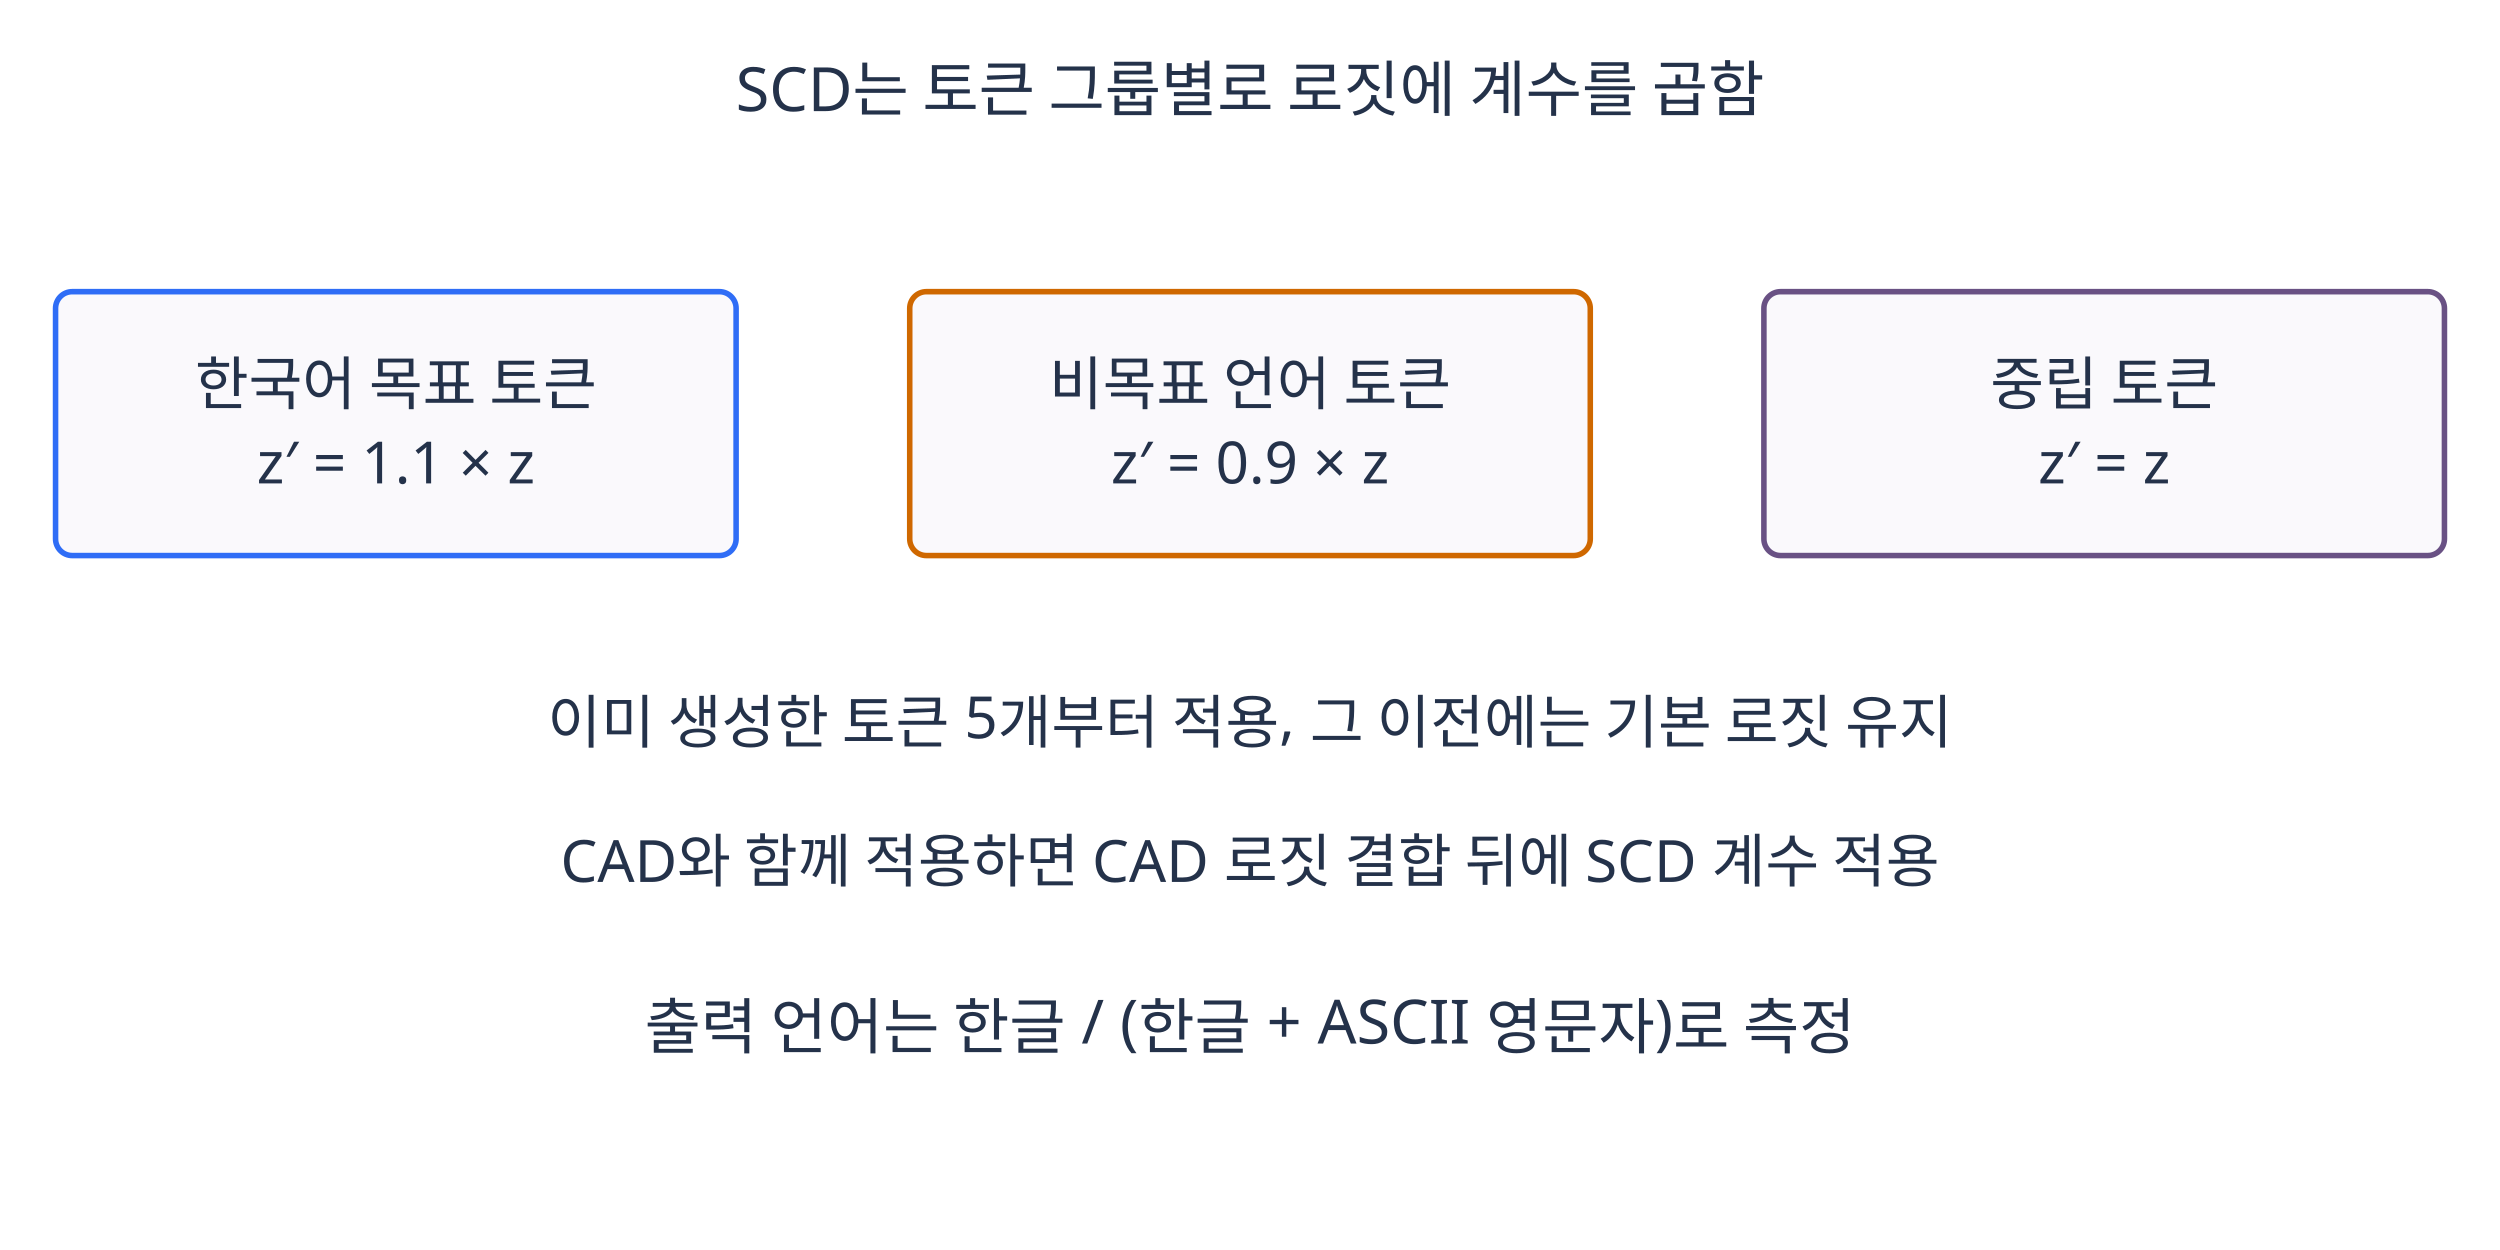
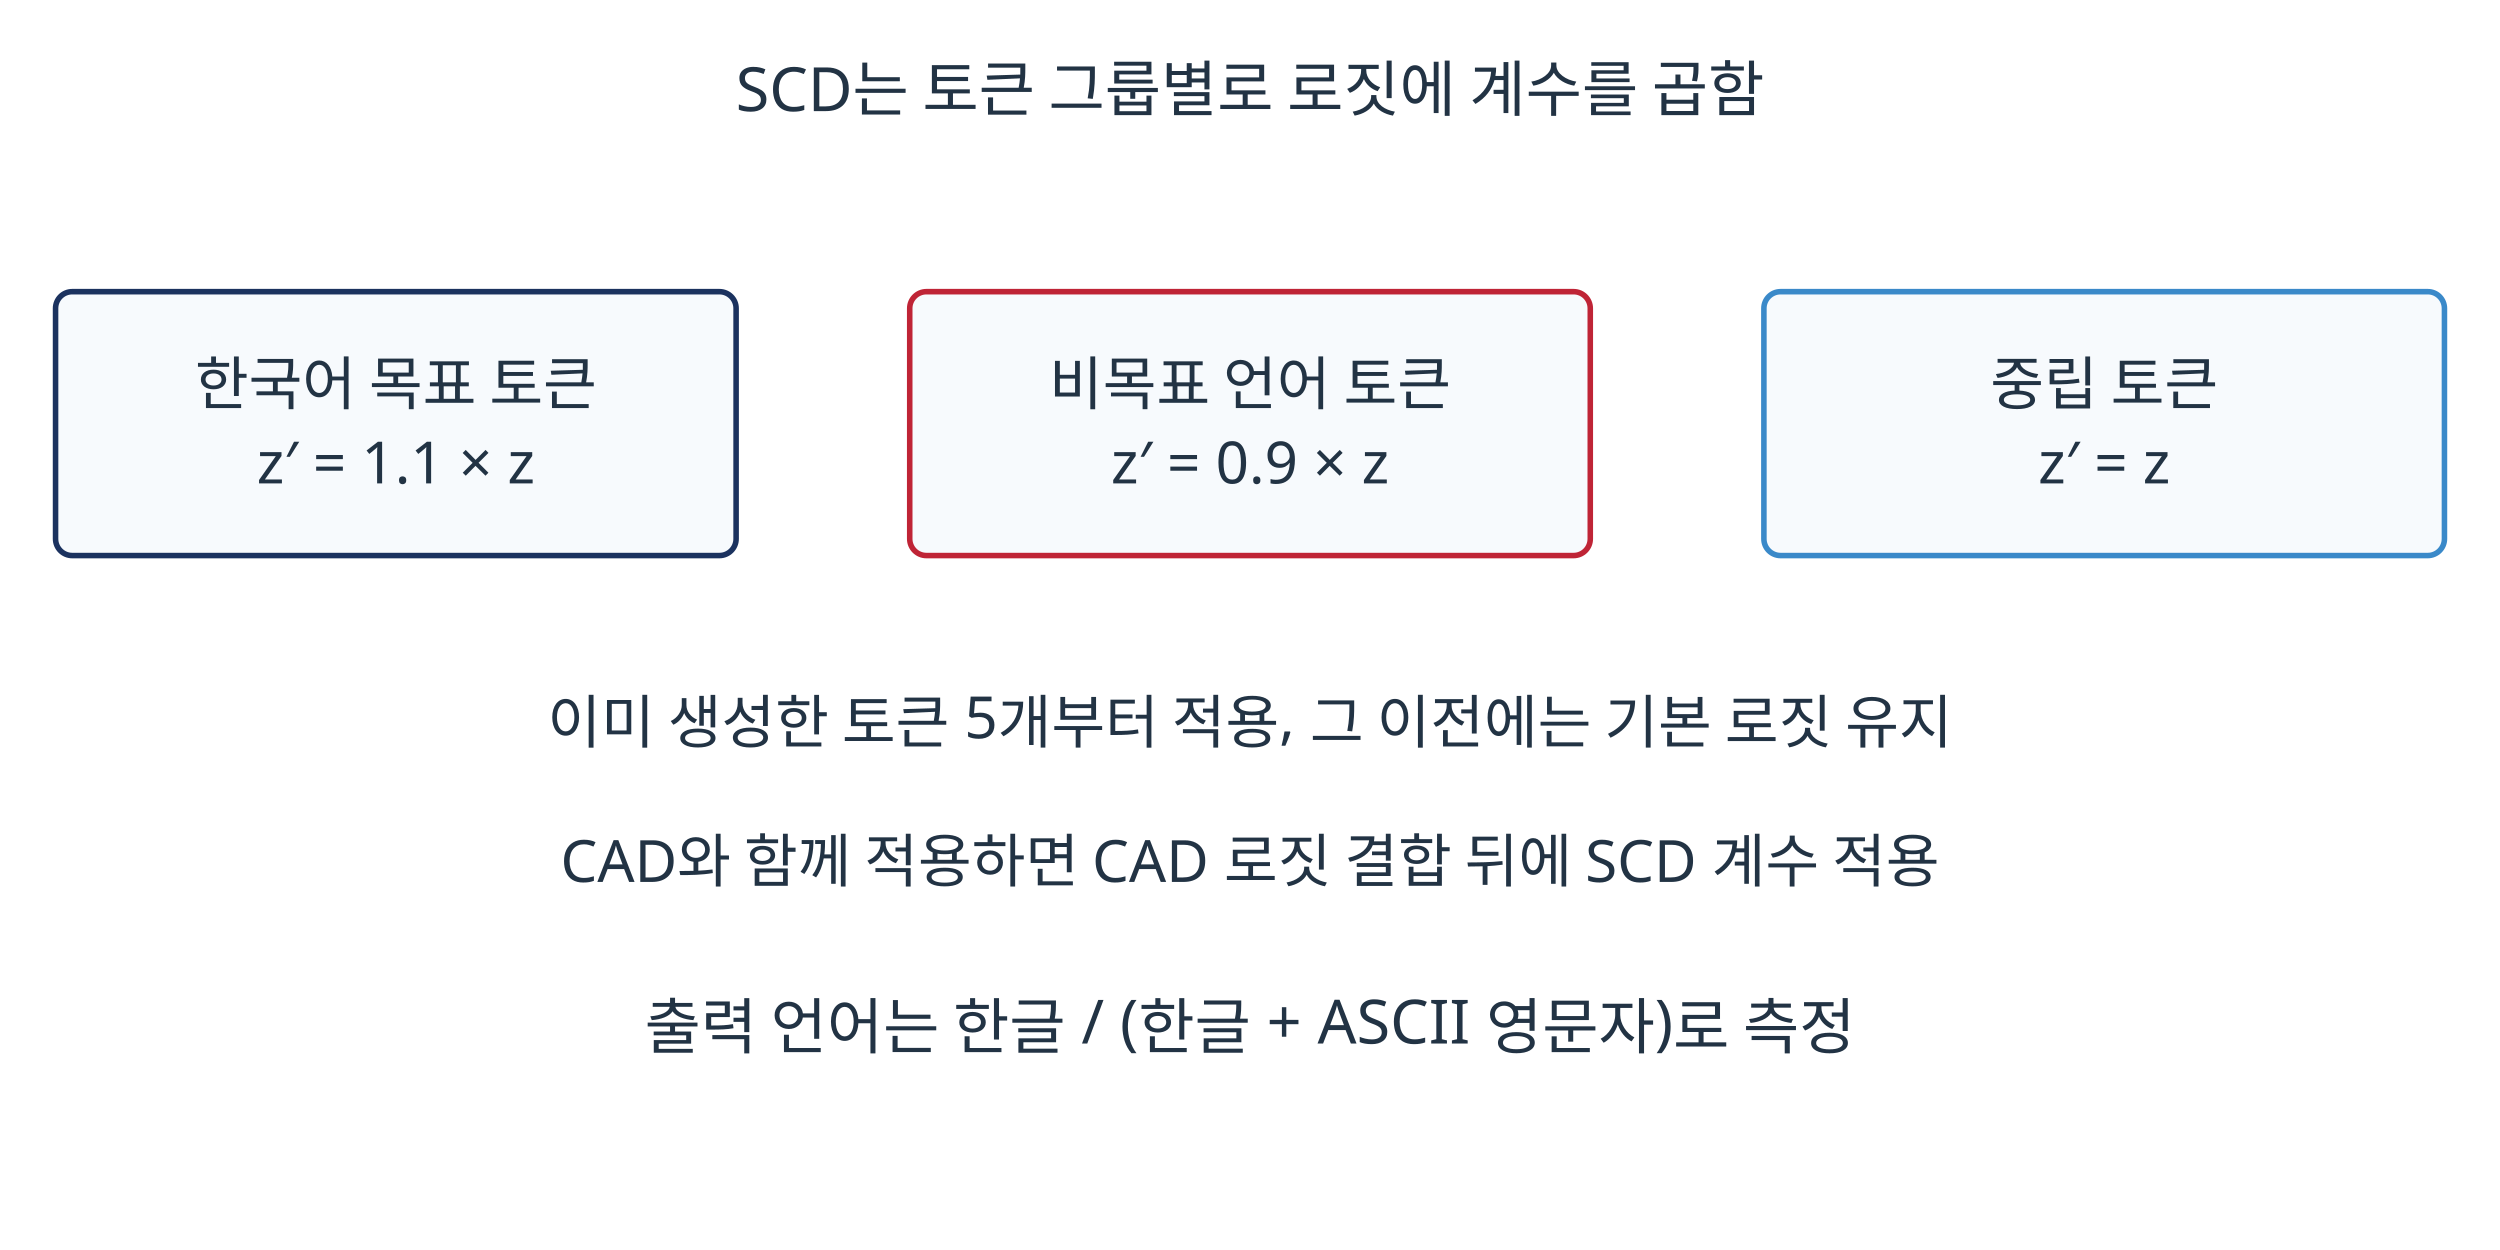
<svg xmlns="http://www.w3.org/2000/svg" width="159mm" height="79.5mm" viewBox="0 0 1800 900">
  <defs>
    <marker id="arrow" markerWidth="10" markerHeight="10" refX="8" refY="3" orient="auto">
-       <path d="M0,0 L0,6 L9,3 z" fill="#24324A" />
+       <path d="M0,0 L0,6 L9,3 z" fill="#223344" />
    </marker>
  </defs>
  <rect width="100%" height="100%" fill="white" />
-   <text x="900" y="80.0" font-family="Malgun Gothic" font-size="44" text-anchor="middle" fill="#24324A">SCD는 토큰 그룹별로 로짓에 계수를 곱함</text>
-   <rect x="40" y="210" width="490" height="190" rx="12" fill="#FAF9FC" stroke="#2F6DF6" stroke-width="4" />
-   <text x="285.0" y="291.35" font-family="Malgun Gothic" font-size="42" text-anchor="middle" fill="#24324A">한국어 목표 토큰</text>
-   <text x="285.0" y="348.05" font-family="Malgun Gothic" font-size="42" text-anchor="middle" fill="#24324A">z′ = 1.1 × z</text>
-   <rect x="655" y="210" width="490" height="190" rx="12" fill="#FAF9FC" stroke="#CF6800" stroke-width="4" />
-   <text x="900.0" y="291.35" font-family="Malgun Gothic" font-size="42" text-anchor="middle" fill="#24324A">비목표 언어 토큰</text>
-   <text x="900.0" y="348.05" font-family="Malgun Gothic" font-size="42" text-anchor="middle" fill="#24324A">z′ = 0.9 × z</text>
-   <rect x="1270" y="210" width="490" height="190" rx="12" fill="#FAF9FC" stroke="#695184" stroke-width="4" />
-   <text x="1515.0" y="291.35" font-family="Malgun Gothic" font-size="42" text-anchor="middle" fill="#24324A">중립 토큰</text>
-   <text x="1515.0" y="348.05" font-family="Malgun Gothic" font-size="42" text-anchor="middle" fill="#24324A">z′ = z</text>
-   <text x="900" y="535.0" font-family="Malgun Gothic" font-size="42" text-anchor="middle" fill="#24324A">이미 생성한 토큰 5개부터 적용, 그 이전에는 기본 로짓 유지</text>
-   <text x="900" y="635.0" font-family="Malgun Gothic" font-size="42" text-anchor="middle" fill="#24324A">CAD와 함께 적용하면 CAD 로짓 결합 뒤에 SCD 계수 적용</text>
-   <text x="900" y="755.0" font-family="Malgun Gothic" font-size="44" text-anchor="middle" fill="#24324A">출력 언어는 한글 / (한글 + ASCII 영문자)로 측정</text>
+   <text x="900" y="80.0" font-family="Malgun Gothic" font-size="44" text-anchor="middle" fill="#223344">SCD는 토큰 그룹별로 로짓에 계수를 곱함</text>
+   <rect x="40" y="210" width="490" height="190" rx="12" fill="#F7FAFD" stroke="#1B325F" stroke-width="4" />
+   <text x="285.0" y="291.35" font-family="Malgun Gothic" font-size="42" text-anchor="middle" fill="#223344">한국어 목표 토큰</text>
+   <text x="285.0" y="348.05" font-family="Malgun Gothic" font-size="42" text-anchor="middle" fill="#223344">z′ = 1.1 × z</text>
+   <rect x="655" y="210" width="490" height="190" rx="12" fill="#F7FAFD" stroke="#BF2436" stroke-width="4" />
+   <text x="900.0" y="291.35" font-family="Malgun Gothic" font-size="42" text-anchor="middle" fill="#223344">비목표 언어 토큰</text>
+   <text x="900.0" y="348.05" font-family="Malgun Gothic" font-size="42" text-anchor="middle" fill="#223344">z′ = 0.9 × z</text>
+   <rect x="1270" y="210" width="490" height="190" rx="12" fill="#F7FAFD" stroke="#3A89C9" stroke-width="4" />
+   <text x="1515.0" y="291.35" font-family="Malgun Gothic" font-size="42" text-anchor="middle" fill="#223344">중립 토큰</text>
+   <text x="1515.0" y="348.05" font-family="Malgun Gothic" font-size="42" text-anchor="middle" fill="#223344">z′ = z</text>
+   <text x="900" y="535.0" font-family="Malgun Gothic" font-size="42" text-anchor="middle" fill="#223344">이미 생성한 토큰 5개부터 적용, 그 이전에는 기본 로짓 유지</text>
+   <text x="900" y="635.0" font-family="Malgun Gothic" font-size="42" text-anchor="middle" fill="#223344">CAD와 함께 적용하면 CAD 로짓 결합 뒤에 SCD 계수 적용</text>
+   <text x="900" y="755.0" font-family="Malgun Gothic" font-size="44" text-anchor="middle" fill="#223344">출력 언어는 한글 / (한글 + ASCII 영문자)로 측정</text>
</svg>
